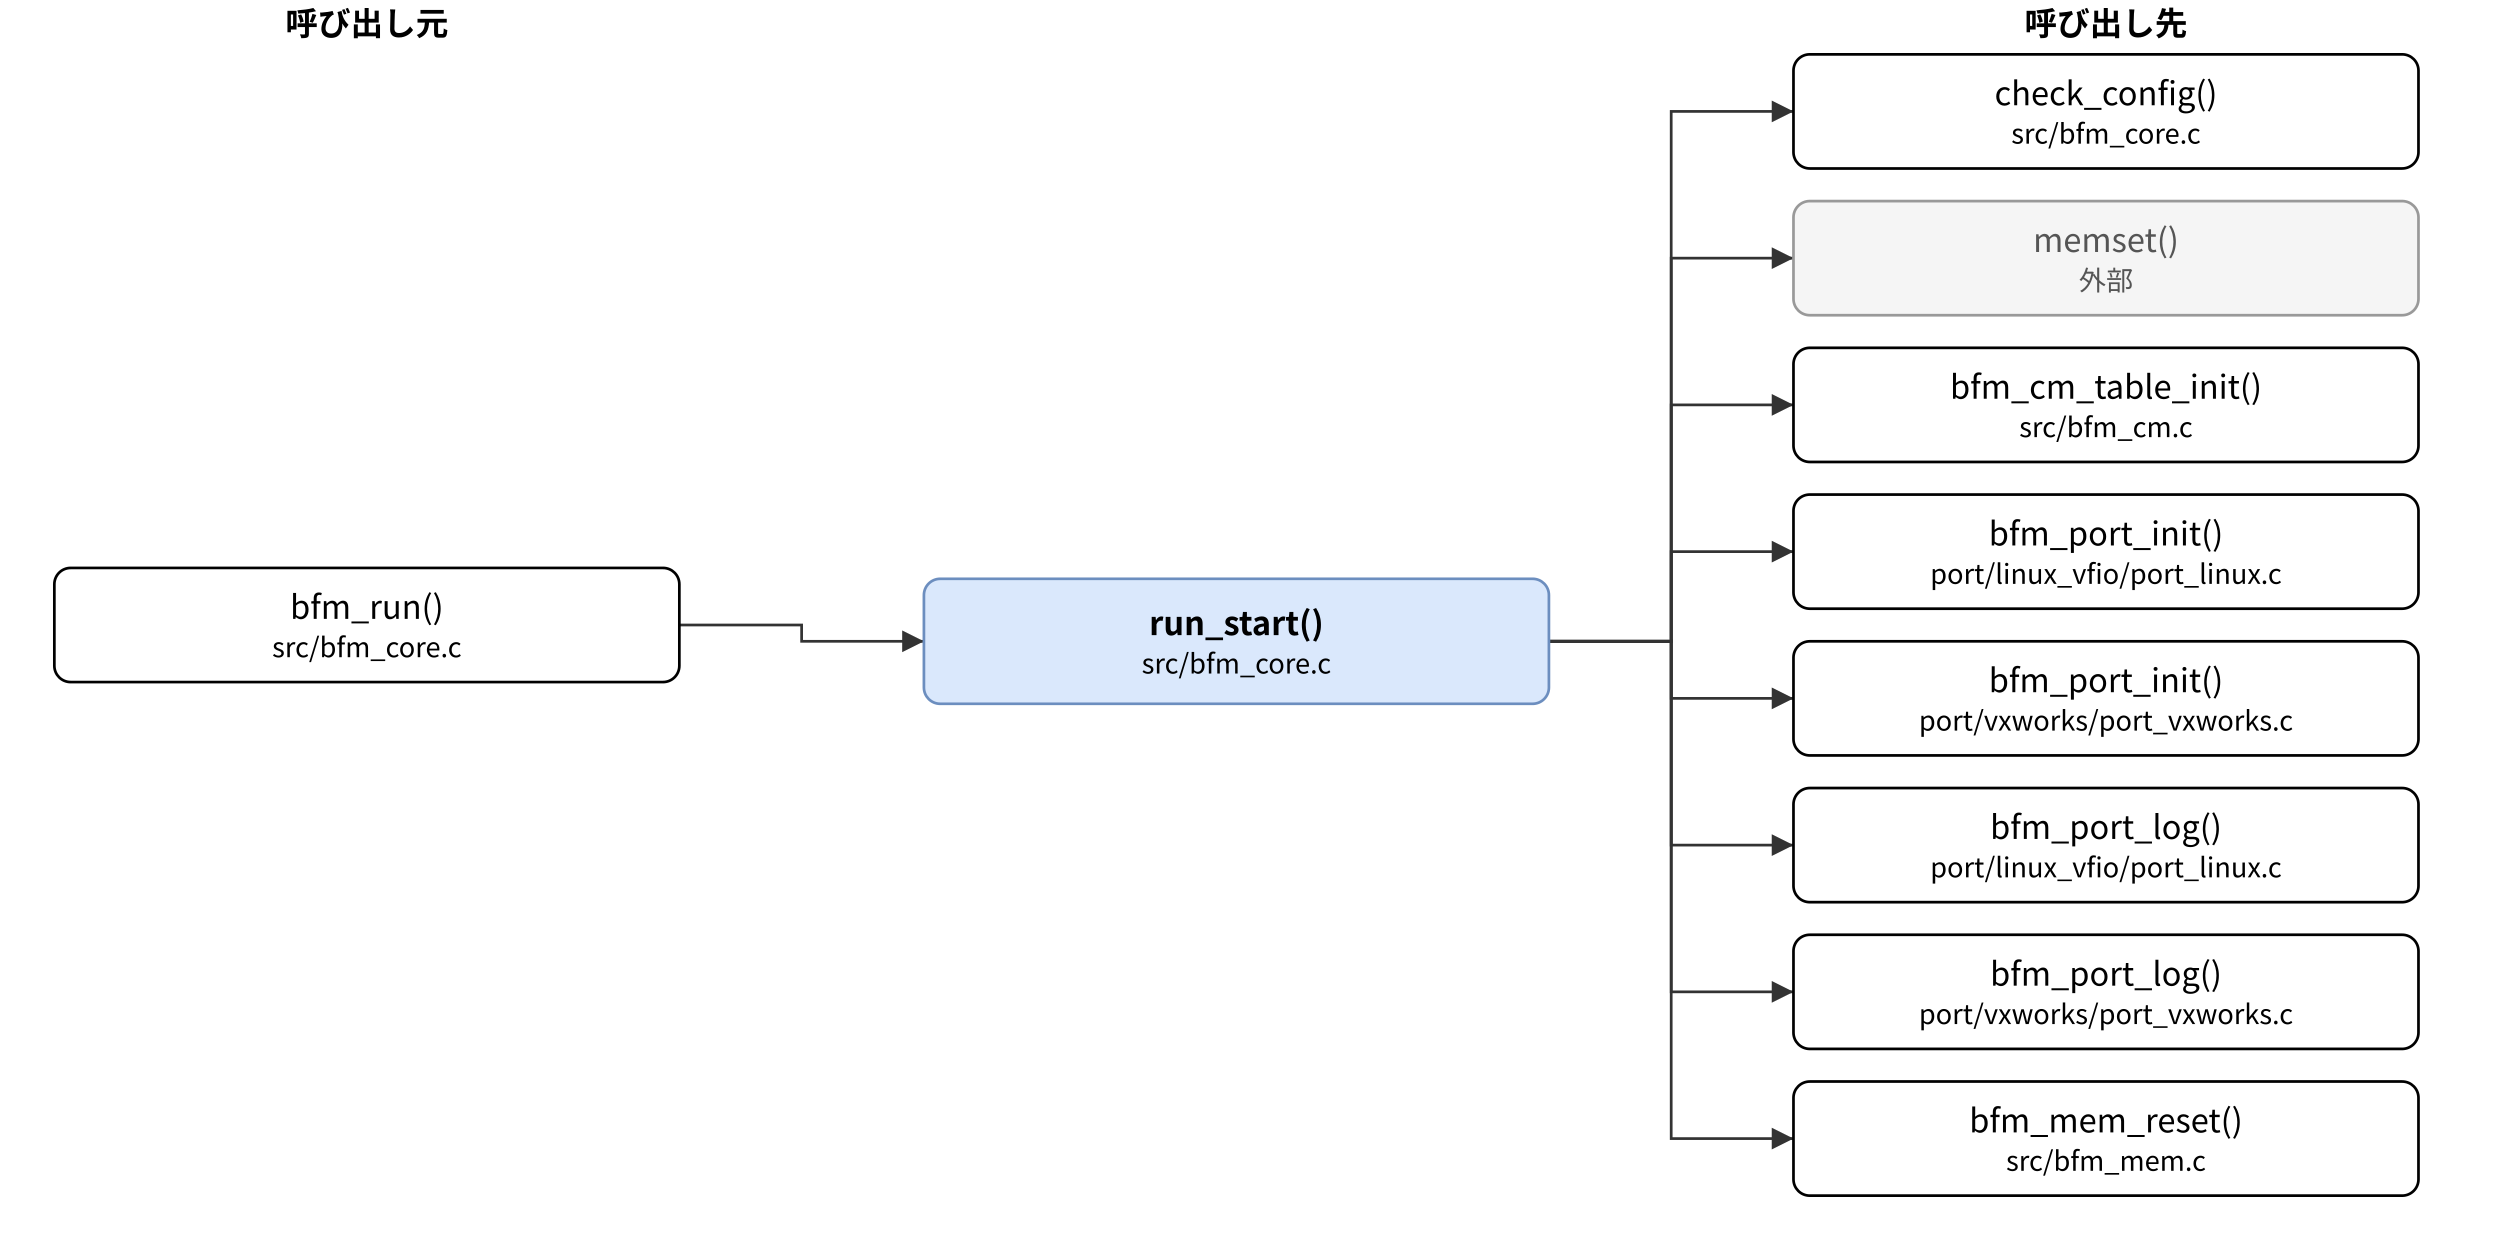
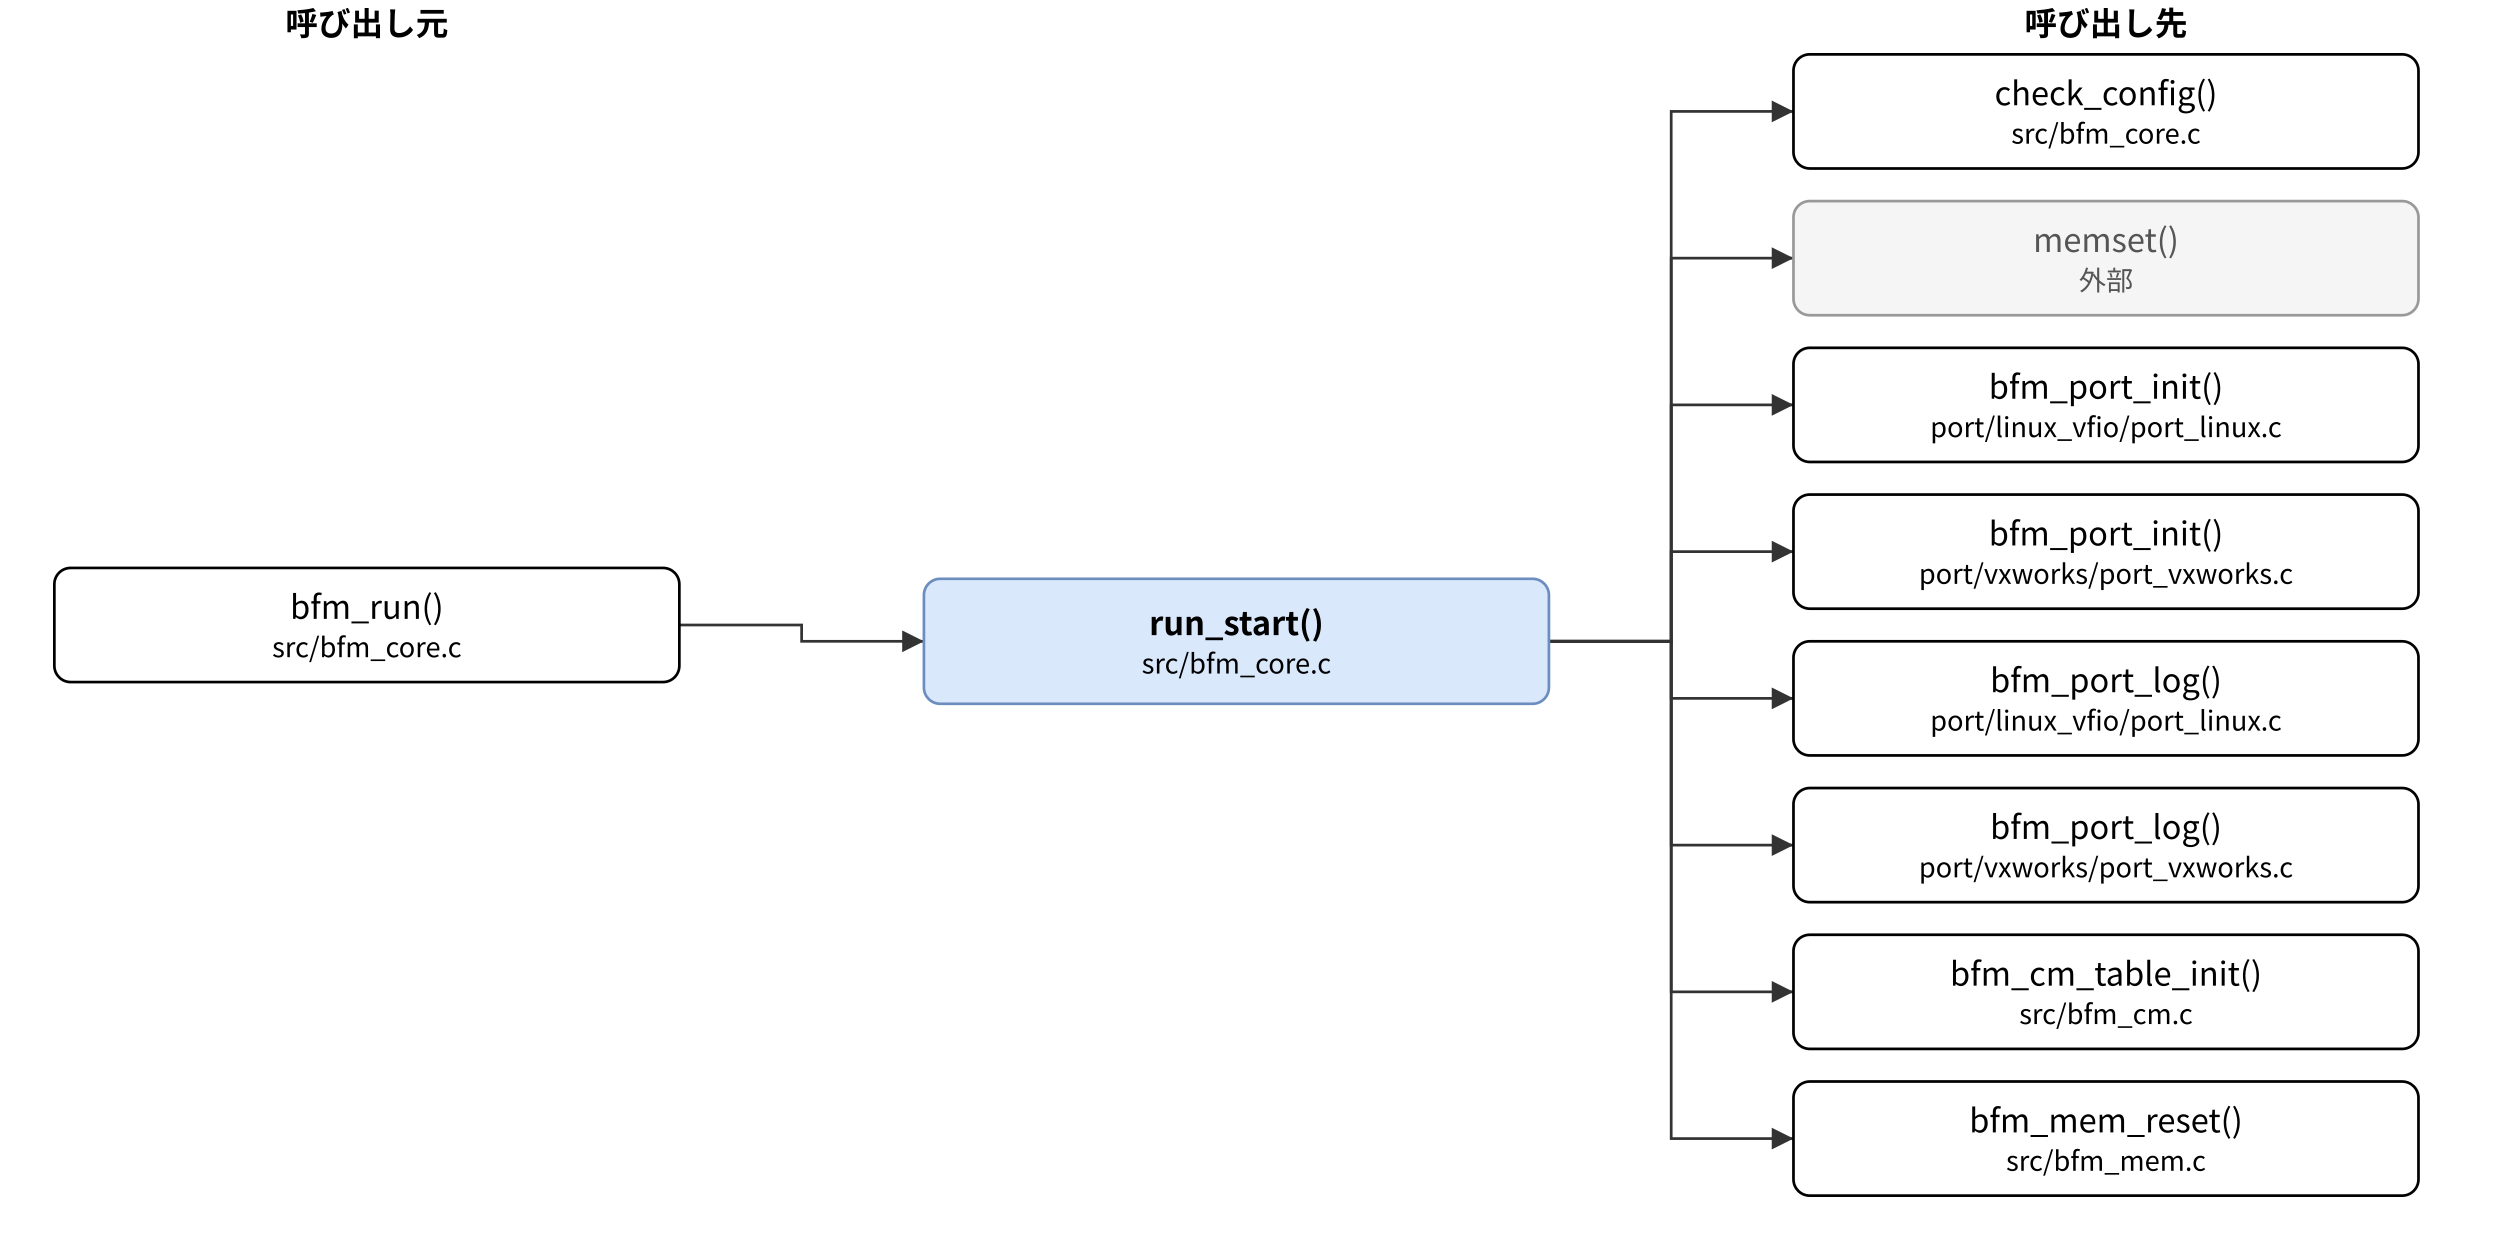
- <svg xmlns="http://www.w3.org/2000/svg" version="1.1" width="920" height="460" viewBox="0 0 920 460" font-family="Noto Sans CJK JP, Meiryo, sans-serif" content="&lt;mxfile host=&quot;bfmem-gen&quot; type=&quot;device&quot;&gt;&lt;diagram id=&quot;3e7027ca6a5755778881&quot; name=&quot;run_start 関係&quot;&gt;&lt;mxGraphModel dx=&quot;800&quot; dy=&quot;600&quot; grid=&quot;0&quot; gridSize=&quot;10&quot; guides=&quot;1&quot; tooltips=&quot;1&quot; connect=&quot;1&quot; arrows=&quot;1&quot; fold=&quot;1&quot; page=&quot;0&quot; pageScale=&quot;1&quot; math=&quot;0&quot; shadow=&quot;0&quot;&gt;&lt;root&gt;&lt;mxCell id=&quot;0&quot;/&gt;&lt;mxCell id=&quot;1&quot; parent=&quot;0&quot;/&gt;&lt;mxCell id=&quot;c&quot; value=&quot;run_start()&amp;lt;br&amp;gt;&amp;lt;font style=&amp;quot;font-size:10px&amp;quot;&amp;gt;src/bfm_core.c&amp;lt;/font&amp;gt;&quot; style=&quot;rounded=1;whiteSpace=wrap;html=1;fillColor=#dae8fc;strokeColor=#6c8ebf;fontStyle=1;&quot; vertex=&quot;1&quot; parent=&quot;1&quot;&gt;&lt;mxGeometry x=&quot;340.0&quot; y=&quot;213.0&quot; width=&quot;230.0&quot; height=&quot;46.0&quot; as=&quot;geometry&quot;/&gt;&lt;/mxCell&gt;&lt;mxCell id=&quot;l0&quot; value=&quot;bfm_run()&amp;lt;br&amp;gt;&amp;lt;font style=&amp;quot;font-size:10px&amp;quot;&amp;gt;src/bfm_core.c&amp;lt;/font&amp;gt;&quot; style=&quot;rounded=1;whiteSpace=wrap;html=1;&quot; vertex=&quot;1&quot; parent=&quot;1&quot;&gt;&lt;mxGeometry x=&quot;20.0&quot; y=&quot;209.0&quot; width=&quot;230.0&quot; height=&quot;42.0&quot; as=&quot;geometry&quot;/&gt;&lt;/mxCell&gt;&lt;mxCell id=&quot;r0&quot; value=&quot;check_config()&amp;lt;br&amp;gt;&amp;lt;font style=&amp;quot;font-size:10px&amp;quot;&amp;gt;src/bfm_core.c&amp;lt;/font&amp;gt;&quot; style=&quot;rounded=1;whiteSpace=wrap;html=1;&quot; vertex=&quot;1&quot; parent=&quot;1&quot;&gt;&lt;mxGeometry x=&quot;660.0&quot; y=&quot;20.0&quot; width=&quot;230.0&quot; height=&quot;42.0&quot; as=&quot;geometry&quot;/&gt;&lt;/mxCell&gt;&lt;mxCell id=&quot;r1&quot; value=&quot;memset()&amp;lt;br&amp;gt;&amp;lt;font style=&amp;quot;font-size:10px&amp;quot;&amp;gt;外部&amp;lt;/font&amp;gt;&quot; style=&quot;rounded=1;whiteSpace=wrap;html=1;fillColor=#f5f5f5;strokeColor=#999999;fontColor=#555555;&quot; vertex=&quot;1&quot; parent=&quot;1&quot;&gt;&lt;mxGeometry x=&quot;660.0&quot; y=&quot;74.0&quot; width=&quot;230.0&quot; height=&quot;42.0&quot; as=&quot;geometry&quot;/&gt;&lt;/mxCell&gt;&lt;mxCell id=&quot;r2&quot; value=&quot;bfm_cm_table_init()&amp;lt;br&amp;gt;&amp;lt;font style=&amp;quot;font-size:10px&amp;quot;&amp;gt;src/bfm_cm.c&amp;lt;/font&amp;gt;&quot; style=&quot;rounded=1;whiteSpace=wrap;html=1;&quot; vertex=&quot;1&quot; parent=&quot;1&quot;&gt;&lt;mxGeometry x=&quot;660.0&quot; y=&quot;128.0&quot; width=&quot;230.0&quot; height=&quot;42.0&quot; as=&quot;geometry&quot;/&gt;&lt;/mxCell&gt;&lt;mxCell id=&quot;r3&quot; value=&quot;bfm_port_init()&amp;lt;br&amp;gt;&amp;lt;font style=&amp;quot;font-size:10px&amp;quot;&amp;gt;port/linux_vfio/port_linux.c&amp;lt;/font&amp;gt;&quot; style=&quot;rounded=1;whiteSpace=wrap;html=1;&quot; vertex=&quot;1&quot; parent=&quot;1&quot;&gt;&lt;mxGeometry x=&quot;660.0&quot; y=&quot;182.0&quot; width=&quot;230.0&quot; height=&quot;42.0&quot; as=&quot;geometry&quot;/&gt;&lt;/mxCell&gt;&lt;mxCell id=&quot;r4&quot; value=&quot;bfm_port_init()&amp;lt;br&amp;gt;&amp;lt;font style=&amp;quot;font-size:10px&amp;quot;&amp;gt;port/vxworks/port_vxworks.c&amp;lt;/font&amp;gt;&quot; style=&quot;rounded=1;whiteSpace=wrap;html=1;&quot; vertex=&quot;1&quot; parent=&quot;1&quot;&gt;&lt;mxGeometry x=&quot;660.0&quot; y=&quot;236.0&quot; width=&quot;230.0&quot; height=&quot;42.0&quot; as=&quot;geometry&quot;/&gt;&lt;/mxCell&gt;&lt;mxCell id=&quot;r5&quot; value=&quot;bfm_port_log()&amp;lt;br&amp;gt;&amp;lt;font style=&amp;quot;font-size:10px&amp;quot;&amp;gt;port/linux_vfio/port_linux.c&amp;lt;/font&amp;gt;&quot; style=&quot;rounded=1;whiteSpace=wrap;html=1;&quot; vertex=&quot;1&quot; parent=&quot;1&quot;&gt;&lt;mxGeometry x=&quot;660.0&quot; y=&quot;290.0&quot; width=&quot;230.0&quot; height=&quot;42.0&quot; as=&quot;geometry&quot;/&gt;&lt;/mxCell&gt;&lt;mxCell id=&quot;r6&quot; value=&quot;bfm_port_log()&amp;lt;br&amp;gt;&amp;lt;font style=&amp;quot;font-size:10px&amp;quot;&amp;gt;port/vxworks/port_vxworks.c&amp;lt;/font&amp;gt;&quot; style=&quot;rounded=1;whiteSpace=wrap;html=1;&quot; vertex=&quot;1&quot; parent=&quot;1&quot;&gt;&lt;mxGeometry x=&quot;660.0&quot; y=&quot;344.0&quot; width=&quot;230.0&quot; height=&quot;42.0&quot; as=&quot;geometry&quot;/&gt;&lt;/mxCell&gt;&lt;mxCell id=&quot;r7&quot; value=&quot;bfm_mem_reset()&amp;lt;br&amp;gt;&amp;lt;font style=&amp;quot;font-size:10px&amp;quot;&amp;gt;src/bfm_mem.c&amp;lt;/font&amp;gt;&quot; style=&quot;rounded=1;whiteSpace=wrap;html=1;&quot; vertex=&quot;1&quot; parent=&quot;1&quot;&gt;&lt;mxGeometry x=&quot;660.0&quot; y=&quot;398.0&quot; width=&quot;230.0&quot; height=&quot;42.0&quot; as=&quot;geometry&quot;/&gt;&lt;/mxCell&gt;&lt;mxCell id=&quot;e0&quot; value=&quot;&quot; style=&quot;edgeStyle=none;html=1;rounded=0;endArrow=block;endFill=1;exitX=1;exitY=0.5;exitDx=0;exitDy=0;exitPerimeter=0;entryX=0;entryY=0.5;entryDx=0;entryDy=0;entryPerimeter=0;&quot; edge=&quot;1&quot; parent=&quot;1&quot; source=&quot;l0&quot; target=&quot;c&quot;&gt;&lt;mxGeometry relative=&quot;1&quot; as=&quot;geometry&quot;&gt;&lt;Array as=&quot;points&quot;&gt;&lt;mxPoint x=&quot;295.0&quot; y=&quot;230.0&quot;/&gt;&lt;mxPoint x=&quot;295.0&quot; y=&quot;236.0&quot;/&gt;&lt;/Array&gt;&lt;/mxGeometry&gt;&lt;/mxCell&gt;&lt;mxCell id=&quot;e1&quot; value=&quot;&quot; style=&quot;edgeStyle=none;html=1;rounded=0;endArrow=block;endFill=1;exitX=1;exitY=0.5;exitDx=0;exitDy=0;exitPerimeter=0;entryX=0;entryY=0.5;entryDx=0;entryDy=0;entryPerimeter=0;&quot; edge=&quot;1&quot; parent=&quot;1&quot; source=&quot;c&quot; target=&quot;r0&quot;&gt;&lt;mxGeometry relative=&quot;1&quot; as=&quot;geometry&quot;&gt;&lt;Array as=&quot;points&quot;&gt;&lt;mxPoint x=&quot;615.0&quot; y=&quot;236.0&quot;/&gt;&lt;mxPoint x=&quot;615.0&quot; y=&quot;41.0&quot;/&gt;&lt;/Array&gt;&lt;/mxGeometry&gt;&lt;/mxCell&gt;&lt;mxCell id=&quot;e2&quot; value=&quot;&quot; style=&quot;edgeStyle=none;html=1;rounded=0;endArrow=block;endFill=1;exitX=1;exitY=0.5;exitDx=0;exitDy=0;exitPerimeter=0;entryX=0;entryY=0.5;entryDx=0;entryDy=0;entryPerimeter=0;&quot; edge=&quot;1&quot; parent=&quot;1&quot; source=&quot;c&quot; target=&quot;r1&quot;&gt;&lt;mxGeometry relative=&quot;1&quot; as=&quot;geometry&quot;&gt;&lt;Array as=&quot;points&quot;&gt;&lt;mxPoint x=&quot;615.0&quot; y=&quot;236.0&quot;/&gt;&lt;mxPoint x=&quot;615.0&quot; y=&quot;95.0&quot;/&gt;&lt;/Array&gt;&lt;/mxGeometry&gt;&lt;/mxCell&gt;&lt;mxCell id=&quot;e3&quot; value=&quot;&quot; style=&quot;edgeStyle=none;html=1;rounded=0;endArrow=block;endFill=1;exitX=1;exitY=0.5;exitDx=0;exitDy=0;exitPerimeter=0;entryX=0;entryY=0.5;entryDx=0;entryDy=0;entryPerimeter=0;&quot; edge=&quot;1&quot; parent=&quot;1&quot; source=&quot;c&quot; target=&quot;r2&quot;&gt;&lt;mxGeometry relative=&quot;1&quot; as=&quot;geometry&quot;&gt;&lt;Array as=&quot;points&quot;&gt;&lt;mxPoint x=&quot;615.0&quot; y=&quot;236.0&quot;/&gt;&lt;mxPoint x=&quot;615.0&quot; y=&quot;149.0&quot;/&gt;&lt;/Array&gt;&lt;/mxGeometry&gt;&lt;/mxCell&gt;&lt;mxCell id=&quot;e4&quot; value=&quot;&quot; style=&quot;edgeStyle=none;html=1;rounded=0;endArrow=block;endFill=1;exitX=1;exitY=0.5;exitDx=0;exitDy=0;exitPerimeter=0;entryX=0;entryY=0.5;entryDx=0;entryDy=0;entryPerimeter=0;&quot; edge=&quot;1&quot; parent=&quot;1&quot; source=&quot;c&quot; target=&quot;r3&quot;&gt;&lt;mxGeometry relative=&quot;1&quot; as=&quot;geometry&quot;&gt;&lt;Array as=&quot;points&quot;&gt;&lt;mxPoint x=&quot;615.0&quot; y=&quot;236.0&quot;/&gt;&lt;mxPoint x=&quot;615.0&quot; y=&quot;203.0&quot;/&gt;&lt;/Array&gt;&lt;/mxGeometry&gt;&lt;/mxCell&gt;&lt;mxCell id=&quot;e5&quot; value=&quot;&quot; style=&quot;edgeStyle=none;html=1;rounded=0;endArrow=block;endFill=1;exitX=1;exitY=0.5;exitDx=0;exitDy=0;exitPerimeter=0;entryX=0;entryY=0.5;entryDx=0;entryDy=0;entryPerimeter=0;&quot; edge=&quot;1&quot; parent=&quot;1&quot; source=&quot;c&quot; target=&quot;r4&quot;&gt;&lt;mxGeometry relative=&quot;1&quot; as=&quot;geometry&quot;&gt;&lt;Array as=&quot;points&quot;&gt;&lt;mxPoint x=&quot;615.0&quot; y=&quot;236.0&quot;/&gt;&lt;mxPoint x=&quot;615.0&quot; y=&quot;257.0&quot;/&gt;&lt;/Array&gt;&lt;/mxGeometry&gt;&lt;/mxCell&gt;&lt;mxCell id=&quot;e6&quot; value=&quot;&quot; style=&quot;edgeStyle=none;html=1;rounded=0;endArrow=block;endFill=1;exitX=1;exitY=0.5;exitDx=0;exitDy=0;exitPerimeter=0;entryX=0;entryY=0.5;entryDx=0;entryDy=0;entryPerimeter=0;&quot; edge=&quot;1&quot; parent=&quot;1&quot; source=&quot;c&quot; target=&quot;r5&quot;&gt;&lt;mxGeometry relative=&quot;1&quot; as=&quot;geometry&quot;&gt;&lt;Array as=&quot;points&quot;&gt;&lt;mxPoint x=&quot;615.0&quot; y=&quot;236.0&quot;/&gt;&lt;mxPoint x=&quot;615.0&quot; y=&quot;311.0&quot;/&gt;&lt;/Array&gt;&lt;/mxGeometry&gt;&lt;/mxCell&gt;&lt;mxCell id=&quot;e7&quot; value=&quot;&quot; style=&quot;edgeStyle=none;html=1;rounded=0;endArrow=block;endFill=1;exitX=1;exitY=0.5;exitDx=0;exitDy=0;exitPerimeter=0;entryX=0;entryY=0.5;entryDx=0;entryDy=0;entryPerimeter=0;&quot; edge=&quot;1&quot; parent=&quot;1&quot; source=&quot;c&quot; target=&quot;r6&quot;&gt;&lt;mxGeometry relative=&quot;1&quot; as=&quot;geometry&quot;&gt;&lt;Array as=&quot;points&quot;&gt;&lt;mxPoint x=&quot;615.0&quot; y=&quot;236.0&quot;/&gt;&lt;mxPoint x=&quot;615.0&quot; y=&quot;365.0&quot;/&gt;&lt;/Array&gt;&lt;/mxGeometry&gt;&lt;/mxCell&gt;&lt;mxCell id=&quot;e8&quot; value=&quot;&quot; style=&quot;edgeStyle=none;html=1;rounded=0;endArrow=block;endFill=1;exitX=1;exitY=0.5;exitDx=0;exitDy=0;exitPerimeter=0;entryX=0;entryY=0.5;entryDx=0;entryDy=0;entryPerimeter=0;&quot; edge=&quot;1&quot; parent=&quot;1&quot; source=&quot;c&quot; target=&quot;r7&quot;&gt;&lt;mxGeometry relative=&quot;1&quot; as=&quot;geometry&quot;&gt;&lt;Array as=&quot;points&quot;&gt;&lt;mxPoint x=&quot;615.0&quot; y=&quot;236.0&quot;/&gt;&lt;mxPoint x=&quot;615.0&quot; y=&quot;419.0&quot;/&gt;&lt;/Array&gt;&lt;/mxGeometry&gt;&lt;/mxCell&gt;&lt;mxCell id=&quot;h0&quot; value=&quot;呼び出し元&quot; style=&quot;text;html=1;align=center;fontStyle=1;&quot; vertex=&quot;1&quot; parent=&quot;1&quot;&gt;&lt;mxGeometry x=&quot;55.0&quot; y=&quot;0&quot; width=&quot;160&quot; height=&quot;18&quot; as=&quot;geometry&quot;/&gt;&lt;/mxCell&gt;&lt;mxCell id=&quot;h1&quot; value=&quot;呼び出し先&quot; style=&quot;text;html=1;align=center;fontStyle=1;&quot; vertex=&quot;1&quot; parent=&quot;1&quot;&gt;&lt;mxGeometry x=&quot;695.0&quot; y=&quot;0&quot; width=&quot;160&quot; height=&quot;18&quot; as=&quot;geometry&quot;/&gt;&lt;/mxCell&gt;&lt;/root&gt;&lt;/mxGraphModel&gt;&lt;/diagram&gt;&lt;/mxfile&gt;">
+ <svg xmlns="http://www.w3.org/2000/svg" version="1.1" width="920" height="460" viewBox="0 0 920 460" font-family="Noto Sans CJK JP, Meiryo, sans-serif" content="&lt;mxfile host=&quot;bfmem-gen&quot; type=&quot;device&quot;&gt;&lt;diagram id=&quot;3e7027ca6a5755778881&quot; name=&quot;run_start 関係&quot;&gt;&lt;mxGraphModel dx=&quot;800&quot; dy=&quot;600&quot; grid=&quot;0&quot; gridSize=&quot;10&quot; guides=&quot;1&quot; tooltips=&quot;1&quot; connect=&quot;1&quot; arrows=&quot;1&quot; fold=&quot;1&quot; page=&quot;0&quot; pageScale=&quot;1&quot; math=&quot;0&quot; shadow=&quot;0&quot;&gt;&lt;root&gt;&lt;mxCell id=&quot;0&quot;/&gt;&lt;mxCell id=&quot;1&quot; parent=&quot;0&quot;/&gt;&lt;mxCell id=&quot;c&quot; value=&quot;run_start()&amp;lt;br&amp;gt;&amp;lt;font style=&amp;quot;font-size:10px&amp;quot;&amp;gt;src/bfm_core.c&amp;lt;/font&amp;gt;&quot; style=&quot;rounded=1;whiteSpace=wrap;html=1;fillColor=#dae8fc;strokeColor=#6c8ebf;fontStyle=1;&quot; vertex=&quot;1&quot; parent=&quot;1&quot;&gt;&lt;mxGeometry x=&quot;340.0&quot; y=&quot;213.0&quot; width=&quot;230.0&quot; height=&quot;46.0&quot; as=&quot;geometry&quot;/&gt;&lt;/mxCell&gt;&lt;mxCell id=&quot;l0&quot; value=&quot;bfm_run()&amp;lt;br&amp;gt;&amp;lt;font style=&amp;quot;font-size:10px&amp;quot;&amp;gt;src/bfm_core.c&amp;lt;/font&amp;gt;&quot; style=&quot;rounded=1;whiteSpace=wrap;html=1;&quot; vertex=&quot;1&quot; parent=&quot;1&quot;&gt;&lt;mxGeometry x=&quot;20.0&quot; y=&quot;209.0&quot; width=&quot;230.0&quot; height=&quot;42.0&quot; as=&quot;geometry&quot;/&gt;&lt;/mxCell&gt;&lt;mxCell id=&quot;r0&quot; value=&quot;check_config()&amp;lt;br&amp;gt;&amp;lt;font style=&amp;quot;font-size:10px&amp;quot;&amp;gt;src/bfm_core.c&amp;lt;/font&amp;gt;&quot; style=&quot;rounded=1;whiteSpace=wrap;html=1;&quot; vertex=&quot;1&quot; parent=&quot;1&quot;&gt;&lt;mxGeometry x=&quot;660.0&quot; y=&quot;20.0&quot; width=&quot;230.0&quot; height=&quot;42.0&quot; as=&quot;geometry&quot;/&gt;&lt;/mxCell&gt;&lt;mxCell id=&quot;r1&quot; value=&quot;memset()&amp;lt;br&amp;gt;&amp;lt;font style=&amp;quot;font-size:10px&amp;quot;&amp;gt;外部&amp;lt;/font&amp;gt;&quot; style=&quot;rounded=1;whiteSpace=wrap;html=1;fillColor=#f5f5f5;strokeColor=#999999;fontColor=#555555;&quot; vertex=&quot;1&quot; parent=&quot;1&quot;&gt;&lt;mxGeometry x=&quot;660.0&quot; y=&quot;74.0&quot; width=&quot;230.0&quot; height=&quot;42.0&quot; as=&quot;geometry&quot;/&gt;&lt;/mxCell&gt;&lt;mxCell id=&quot;r2&quot; value=&quot;bfm_port_init()&amp;lt;br&amp;gt;&amp;lt;font style=&amp;quot;font-size:10px&amp;quot;&amp;gt;port/linux_vfio/port_linux.c&amp;lt;/font&amp;gt;&quot; style=&quot;rounded=1;whiteSpace=wrap;html=1;&quot; vertex=&quot;1&quot; parent=&quot;1&quot;&gt;&lt;mxGeometry x=&quot;660.0&quot; y=&quot;128.0&quot; width=&quot;230.0&quot; height=&quot;42.0&quot; as=&quot;geometry&quot;/&gt;&lt;/mxCell&gt;&lt;mxCell id=&quot;r3&quot; value=&quot;bfm_port_init()&amp;lt;br&amp;gt;&amp;lt;font style=&amp;quot;font-size:10px&amp;quot;&amp;gt;port/vxworks/port_vxworks.c&amp;lt;/font&amp;gt;&quot; style=&quot;rounded=1;whiteSpace=wrap;html=1;&quot; vertex=&quot;1&quot; parent=&quot;1&quot;&gt;&lt;mxGeometry x=&quot;660.0&quot; y=&quot;182.0&quot; width=&quot;230.0&quot; height=&quot;42.0&quot; as=&quot;geometry&quot;/&gt;&lt;/mxCell&gt;&lt;mxCell id=&quot;r4&quot; value=&quot;bfm_port_log()&amp;lt;br&amp;gt;&amp;lt;font style=&amp;quot;font-size:10px&amp;quot;&amp;gt;port/linux_vfio/port_linux.c&amp;lt;/font&amp;gt;&quot; style=&quot;rounded=1;whiteSpace=wrap;html=1;&quot; vertex=&quot;1&quot; parent=&quot;1&quot;&gt;&lt;mxGeometry x=&quot;660.0&quot; y=&quot;236.0&quot; width=&quot;230.0&quot; height=&quot;42.0&quot; as=&quot;geometry&quot;/&gt;&lt;/mxCell&gt;&lt;mxCell id=&quot;r5&quot; value=&quot;bfm_port_log()&amp;lt;br&amp;gt;&amp;lt;font style=&amp;quot;font-size:10px&amp;quot;&amp;gt;port/vxworks/port_vxworks.c&amp;lt;/font&amp;gt;&quot; style=&quot;rounded=1;whiteSpace=wrap;html=1;&quot; vertex=&quot;1&quot; parent=&quot;1&quot;&gt;&lt;mxGeometry x=&quot;660.0&quot; y=&quot;290.0&quot; width=&quot;230.0&quot; height=&quot;42.0&quot; as=&quot;geometry&quot;/&gt;&lt;/mxCell&gt;&lt;mxCell id=&quot;r6&quot; value=&quot;bfm_cm_table_init()&amp;lt;br&amp;gt;&amp;lt;font style=&amp;quot;font-size:10px&amp;quot;&amp;gt;src/bfm_cm.c&amp;lt;/font&amp;gt;&quot; style=&quot;rounded=1;whiteSpace=wrap;html=1;&quot; vertex=&quot;1&quot; parent=&quot;1&quot;&gt;&lt;mxGeometry x=&quot;660.0&quot; y=&quot;344.0&quot; width=&quot;230.0&quot; height=&quot;42.0&quot; as=&quot;geometry&quot;/&gt;&lt;/mxCell&gt;&lt;mxCell id=&quot;r7&quot; value=&quot;bfm_mem_reset()&amp;lt;br&amp;gt;&amp;lt;font style=&amp;quot;font-size:10px&amp;quot;&amp;gt;src/bfm_mem.c&amp;lt;/font&amp;gt;&quot; style=&quot;rounded=1;whiteSpace=wrap;html=1;&quot; vertex=&quot;1&quot; parent=&quot;1&quot;&gt;&lt;mxGeometry x=&quot;660.0&quot; y=&quot;398.0&quot; width=&quot;230.0&quot; height=&quot;42.0&quot; as=&quot;geometry&quot;/&gt;&lt;/mxCell&gt;&lt;mxCell id=&quot;e0&quot; value=&quot;&quot; style=&quot;edgeStyle=none;html=1;rounded=0;endArrow=block;endFill=1;exitX=1;exitY=0.5;exitDx=0;exitDy=0;exitPerimeter=0;entryX=0;entryY=0.5;entryDx=0;entryDy=0;entryPerimeter=0;&quot; edge=&quot;1&quot; parent=&quot;1&quot; source=&quot;l0&quot; target=&quot;c&quot;&gt;&lt;mxGeometry relative=&quot;1&quot; as=&quot;geometry&quot;&gt;&lt;Array as=&quot;points&quot;&gt;&lt;mxPoint x=&quot;295.0&quot; y=&quot;230.0&quot;/&gt;&lt;mxPoint x=&quot;295.0&quot; y=&quot;236.0&quot;/&gt;&lt;/Array&gt;&lt;/mxGeometry&gt;&lt;/mxCell&gt;&lt;mxCell id=&quot;e1&quot; value=&quot;&quot; style=&quot;edgeStyle=none;html=1;rounded=0;endArrow=block;endFill=1;exitX=1;exitY=0.5;exitDx=0;exitDy=0;exitPerimeter=0;entryX=0;entryY=0.5;entryDx=0;entryDy=0;entryPerimeter=0;&quot; edge=&quot;1&quot; parent=&quot;1&quot; source=&quot;c&quot; target=&quot;r0&quot;&gt;&lt;mxGeometry relative=&quot;1&quot; as=&quot;geometry&quot;&gt;&lt;Array as=&quot;points&quot;&gt;&lt;mxPoint x=&quot;615.0&quot; y=&quot;236.0&quot;/&gt;&lt;mxPoint x=&quot;615.0&quot; y=&quot;41.0&quot;/&gt;&lt;/Array&gt;&lt;/mxGeometry&gt;&lt;/mxCell&gt;&lt;mxCell id=&quot;e2&quot; value=&quot;&quot; style=&quot;edgeStyle=none;html=1;rounded=0;endArrow=block;endFill=1;exitX=1;exitY=0.5;exitDx=0;exitDy=0;exitPerimeter=0;entryX=0;entryY=0.5;entryDx=0;entryDy=0;entryPerimeter=0;&quot; edge=&quot;1&quot; parent=&quot;1&quot; source=&quot;c&quot; target=&quot;r1&quot;&gt;&lt;mxGeometry relative=&quot;1&quot; as=&quot;geometry&quot;&gt;&lt;Array as=&quot;points&quot;&gt;&lt;mxPoint x=&quot;615.0&quot; y=&quot;236.0&quot;/&gt;&lt;mxPoint x=&quot;615.0&quot; y=&quot;95.0&quot;/&gt;&lt;/Array&gt;&lt;/mxGeometry&gt;&lt;/mxCell&gt;&lt;mxCell id=&quot;e3&quot; value=&quot;&quot; style=&quot;edgeStyle=none;html=1;rounded=0;endArrow=block;endFill=1;exitX=1;exitY=0.5;exitDx=0;exitDy=0;exitPerimeter=0;entryX=0;entryY=0.5;entryDx=0;entryDy=0;entryPerimeter=0;&quot; edge=&quot;1&quot; parent=&quot;1&quot; source=&quot;c&quot; target=&quot;r2&quot;&gt;&lt;mxGeometry relative=&quot;1&quot; as=&quot;geometry&quot;&gt;&lt;Array as=&quot;points&quot;&gt;&lt;mxPoint x=&quot;615.0&quot; y=&quot;236.0&quot;/&gt;&lt;mxPoint x=&quot;615.0&quot; y=&quot;149.0&quot;/&gt;&lt;/Array&gt;&lt;/mxGeometry&gt;&lt;/mxCell&gt;&lt;mxCell id=&quot;e4&quot; value=&quot;&quot; style=&quot;edgeStyle=none;html=1;rounded=0;endArrow=block;endFill=1;exitX=1;exitY=0.5;exitDx=0;exitDy=0;exitPerimeter=0;entryX=0;entryY=0.5;entryDx=0;entryDy=0;entryPerimeter=0;&quot; edge=&quot;1&quot; parent=&quot;1&quot; source=&quot;c&quot; target=&quot;r3&quot;&gt;&lt;mxGeometry relative=&quot;1&quot; as=&quot;geometry&quot;&gt;&lt;Array as=&quot;points&quot;&gt;&lt;mxPoint x=&quot;615.0&quot; y=&quot;236.0&quot;/&gt;&lt;mxPoint x=&quot;615.0&quot; y=&quot;203.0&quot;/&gt;&lt;/Array&gt;&lt;/mxGeometry&gt;&lt;/mxCell&gt;&lt;mxCell id=&quot;e5&quot; value=&quot;&quot; style=&quot;edgeStyle=none;html=1;rounded=0;endArrow=block;endFill=1;exitX=1;exitY=0.5;exitDx=0;exitDy=0;exitPerimeter=0;entryX=0;entryY=0.5;entryDx=0;entryDy=0;entryPerimeter=0;&quot; edge=&quot;1&quot; parent=&quot;1&quot; source=&quot;c&quot; target=&quot;r4&quot;&gt;&lt;mxGeometry relative=&quot;1&quot; as=&quot;geometry&quot;&gt;&lt;Array as=&quot;points&quot;&gt;&lt;mxPoint x=&quot;615.0&quot; y=&quot;236.0&quot;/&gt;&lt;mxPoint x=&quot;615.0&quot; y=&quot;257.0&quot;/&gt;&lt;/Array&gt;&lt;/mxGeometry&gt;&lt;/mxCell&gt;&lt;mxCell id=&quot;e6&quot; value=&quot;&quot; style=&quot;edgeStyle=none;html=1;rounded=0;endArrow=block;endFill=1;exitX=1;exitY=0.5;exitDx=0;exitDy=0;exitPerimeter=0;entryX=0;entryY=0.5;entryDx=0;entryDy=0;entryPerimeter=0;&quot; edge=&quot;1&quot; parent=&quot;1&quot; source=&quot;c&quot; target=&quot;r5&quot;&gt;&lt;mxGeometry relative=&quot;1&quot; as=&quot;geometry&quot;&gt;&lt;Array as=&quot;points&quot;&gt;&lt;mxPoint x=&quot;615.0&quot; y=&quot;236.0&quot;/&gt;&lt;mxPoint x=&quot;615.0&quot; y=&quot;311.0&quot;/&gt;&lt;/Array&gt;&lt;/mxGeometry&gt;&lt;/mxCell&gt;&lt;mxCell id=&quot;e7&quot; value=&quot;&quot; style=&quot;edgeStyle=none;html=1;rounded=0;endArrow=block;endFill=1;exitX=1;exitY=0.5;exitDx=0;exitDy=0;exitPerimeter=0;entryX=0;entryY=0.5;entryDx=0;entryDy=0;entryPerimeter=0;&quot; edge=&quot;1&quot; parent=&quot;1&quot; source=&quot;c&quot; target=&quot;r6&quot;&gt;&lt;mxGeometry relative=&quot;1&quot; as=&quot;geometry&quot;&gt;&lt;Array as=&quot;points&quot;&gt;&lt;mxPoint x=&quot;615.0&quot; y=&quot;236.0&quot;/&gt;&lt;mxPoint x=&quot;615.0&quot; y=&quot;365.0&quot;/&gt;&lt;/Array&gt;&lt;/mxGeometry&gt;&lt;/mxCell&gt;&lt;mxCell id=&quot;e8&quot; value=&quot;&quot; style=&quot;edgeStyle=none;html=1;rounded=0;endArrow=block;endFill=1;exitX=1;exitY=0.5;exitDx=0;exitDy=0;exitPerimeter=0;entryX=0;entryY=0.5;entryDx=0;entryDy=0;entryPerimeter=0;&quot; edge=&quot;1&quot; parent=&quot;1&quot; source=&quot;c&quot; target=&quot;r7&quot;&gt;&lt;mxGeometry relative=&quot;1&quot; as=&quot;geometry&quot;&gt;&lt;Array as=&quot;points&quot;&gt;&lt;mxPoint x=&quot;615.0&quot; y=&quot;236.0&quot;/&gt;&lt;mxPoint x=&quot;615.0&quot; y=&quot;419.0&quot;/&gt;&lt;/Array&gt;&lt;/mxGeometry&gt;&lt;/mxCell&gt;&lt;mxCell id=&quot;h0&quot; value=&quot;呼び出し元&quot; style=&quot;text;html=1;align=center;fontStyle=1;&quot; vertex=&quot;1&quot; parent=&quot;1&quot;&gt;&lt;mxGeometry x=&quot;55.0&quot; y=&quot;0&quot; width=&quot;160&quot; height=&quot;18&quot; as=&quot;geometry&quot;/&gt;&lt;/mxCell&gt;&lt;mxCell id=&quot;h1&quot; value=&quot;呼び出し先&quot; style=&quot;text;html=1;align=center;fontStyle=1;&quot; vertex=&quot;1&quot; parent=&quot;1&quot;&gt;&lt;mxGeometry x=&quot;695.0&quot; y=&quot;0&quot; width=&quot;160&quot; height=&quot;18&quot; as=&quot;geometry&quot;/&gt;&lt;/mxCell&gt;&lt;/root&gt;&lt;/mxGraphModel&gt;&lt;/diagram&gt;&lt;/mxfile&gt;">
  <defs>
    <marker id="a" viewBox="0 0 10 10" refX="10" refY="5" markerWidth="8" markerHeight="8" orient="auto-start-reverse">
      <path d="M0,0 L10,5 L0,10 z" fill="#333333" />
    </marker>
  </defs>
  <rect x="0" y="0" width="920" height="460" fill="#ffffff" />
  <text x="135.0" y="13" font-size="12" font-weight="bold" text-anchor="middle">呼び出し元</text>
  <text x="775.0" y="13" font-size="12" font-weight="bold" text-anchor="middle">呼び出し先</text>
  <polyline points="250.0,230.0 295.0,230.0 295.0,236.0 340.0,236.0" fill="none" stroke="#333333" marker-end="url(#a)" />
  <polyline points="570.0,236.0 615.0,236.0 615.0,41.0 660.0,41.0" fill="none" stroke="#333333" marker-end="url(#a)" />
  <polyline points="570.0,236.0 615.0,236.0 615.0,95.0 660.0,95.0" fill="none" stroke="#333333" marker-end="url(#a)" />
  <polyline points="570.0,236.0 615.0,236.0 615.0,149.0 660.0,149.0" fill="none" stroke="#333333" marker-end="url(#a)" />
  <polyline points="570.0,236.0 615.0,236.0 615.0,203.0 660.0,203.0" fill="none" stroke="#333333" marker-end="url(#a)" />
  <polyline points="570.0,236.0 615.0,236.0 615.0,257.0 660.0,257.0" fill="none" stroke="#333333" marker-end="url(#a)" />
  <polyline points="570.0,236.0 615.0,236.0 615.0,311.0 660.0,311.0" fill="none" stroke="#333333" marker-end="url(#a)" />
  <polyline points="570.0,236.0 615.0,236.0 615.0,365.0 660.0,365.0" fill="none" stroke="#333333" marker-end="url(#a)" />
  <polyline points="570.0,236.0 615.0,236.0 615.0,419.0 660.0,419.0" fill="none" stroke="#333333" marker-end="url(#a)" />
  <rect x="340.0" y="213.0" width="230.0" height="46.0" rx="6" fill="#dae8fc" stroke="#6c8ebf" />
  <text x="455.0" y="228.5" font-size="12" text-anchor="middle" dominant-baseline="central" fill="#000000" font-weight="bold">run_start()</text>
  <text x="455.0" y="243.5" font-size="10" text-anchor="middle" dominant-baseline="central" fill="#000000">src/bfm_core.c</text>
  <rect x="20.0" y="209.0" width="230.0" height="42.0" rx="6" fill="#ffffff" stroke="#000000" />
  <text x="135.0" y="222.5" font-size="12" text-anchor="middle" dominant-baseline="central" fill="#000000">bfm_run()</text>
  <text x="135.0" y="237.5" font-size="10" text-anchor="middle" dominant-baseline="central" fill="#000000">src/bfm_core.c</text>
  <rect x="660.0" y="20.0" width="230.0" height="42.0" rx="6" fill="#ffffff" stroke="#000000" />
  <text x="775.0" y="33.5" font-size="12" text-anchor="middle" dominant-baseline="central" fill="#000000">check_config()</text>
  <text x="775.0" y="48.5" font-size="10" text-anchor="middle" dominant-baseline="central" fill="#000000">src/bfm_core.c</text>
  <rect x="660.0" y="74.0" width="230.0" height="42.0" rx="6" fill="#f5f5f5" stroke="#999999" />
  <text x="775.0" y="87.5" font-size="12" text-anchor="middle" dominant-baseline="central" fill="#555555">memset()</text>
  <text x="775.0" y="102.5" font-size="10" text-anchor="middle" dominant-baseline="central" fill="#555555">外部</text>
  <rect x="660.0" y="128.0" width="230.0" height="42.0" rx="6" fill="#ffffff" stroke="#000000" />
-   <text x="775.0" y="141.5" font-size="12" text-anchor="middle" dominant-baseline="central" fill="#000000">bfm_cm_table_init()</text>
-   <text x="775.0" y="156.5" font-size="10" text-anchor="middle" dominant-baseline="central" fill="#000000">src/bfm_cm.c</text>
+   <text x="775.0" y="141.5" font-size="12" text-anchor="middle" dominant-baseline="central" fill="#000000">bfm_port_init()</text>
+   <text x="775.0" y="156.5" font-size="10" text-anchor="middle" dominant-baseline="central" fill="#000000">port/linux_vfio/port_linux.c</text>
  <rect x="660.0" y="182.0" width="230.0" height="42.0" rx="6" fill="#ffffff" stroke="#000000" />
  <text x="775.0" y="195.5" font-size="12" text-anchor="middle" dominant-baseline="central" fill="#000000">bfm_port_init()</text>
-   <text x="775.0" y="210.5" font-size="10" text-anchor="middle" dominant-baseline="central" fill="#000000">port/linux_vfio/port_linux.c</text>
+   <text x="775.0" y="210.5" font-size="10" text-anchor="middle" dominant-baseline="central" fill="#000000">port/vxworks/port_vxworks.c</text>
  <rect x="660.0" y="236.0" width="230.0" height="42.0" rx="6" fill="#ffffff" stroke="#000000" />
-   <text x="775.0" y="249.5" font-size="12" text-anchor="middle" dominant-baseline="central" fill="#000000">bfm_port_init()</text>
-   <text x="775.0" y="264.5" font-size="10" text-anchor="middle" dominant-baseline="central" fill="#000000">port/vxworks/port_vxworks.c</text>
+   <text x="775.0" y="249.5" font-size="12" text-anchor="middle" dominant-baseline="central" fill="#000000">bfm_port_log()</text>
+   <text x="775.0" y="264.5" font-size="10" text-anchor="middle" dominant-baseline="central" fill="#000000">port/linux_vfio/port_linux.c</text>
  <rect x="660.0" y="290.0" width="230.0" height="42.0" rx="6" fill="#ffffff" stroke="#000000" />
  <text x="775.0" y="303.5" font-size="12" text-anchor="middle" dominant-baseline="central" fill="#000000">bfm_port_log()</text>
-   <text x="775.0" y="318.5" font-size="10" text-anchor="middle" dominant-baseline="central" fill="#000000">port/linux_vfio/port_linux.c</text>
+   <text x="775.0" y="318.5" font-size="10" text-anchor="middle" dominant-baseline="central" fill="#000000">port/vxworks/port_vxworks.c</text>
  <rect x="660.0" y="344.0" width="230.0" height="42.0" rx="6" fill="#ffffff" stroke="#000000" />
-   <text x="775.0" y="357.5" font-size="12" text-anchor="middle" dominant-baseline="central" fill="#000000">bfm_port_log()</text>
-   <text x="775.0" y="372.5" font-size="10" text-anchor="middle" dominant-baseline="central" fill="#000000">port/vxworks/port_vxworks.c</text>
+   <text x="775.0" y="357.5" font-size="12" text-anchor="middle" dominant-baseline="central" fill="#000000">bfm_cm_table_init()</text>
+   <text x="775.0" y="372.5" font-size="10" text-anchor="middle" dominant-baseline="central" fill="#000000">src/bfm_cm.c</text>
  <rect x="660.0" y="398.0" width="230.0" height="42.0" rx="6" fill="#ffffff" stroke="#000000" />
  <text x="775.0" y="411.5" font-size="12" text-anchor="middle" dominant-baseline="central" fill="#000000">bfm_mem_reset()</text>
  <text x="775.0" y="426.5" font-size="10" text-anchor="middle" dominant-baseline="central" fill="#000000">src/bfm_mem.c</text>
</svg>
